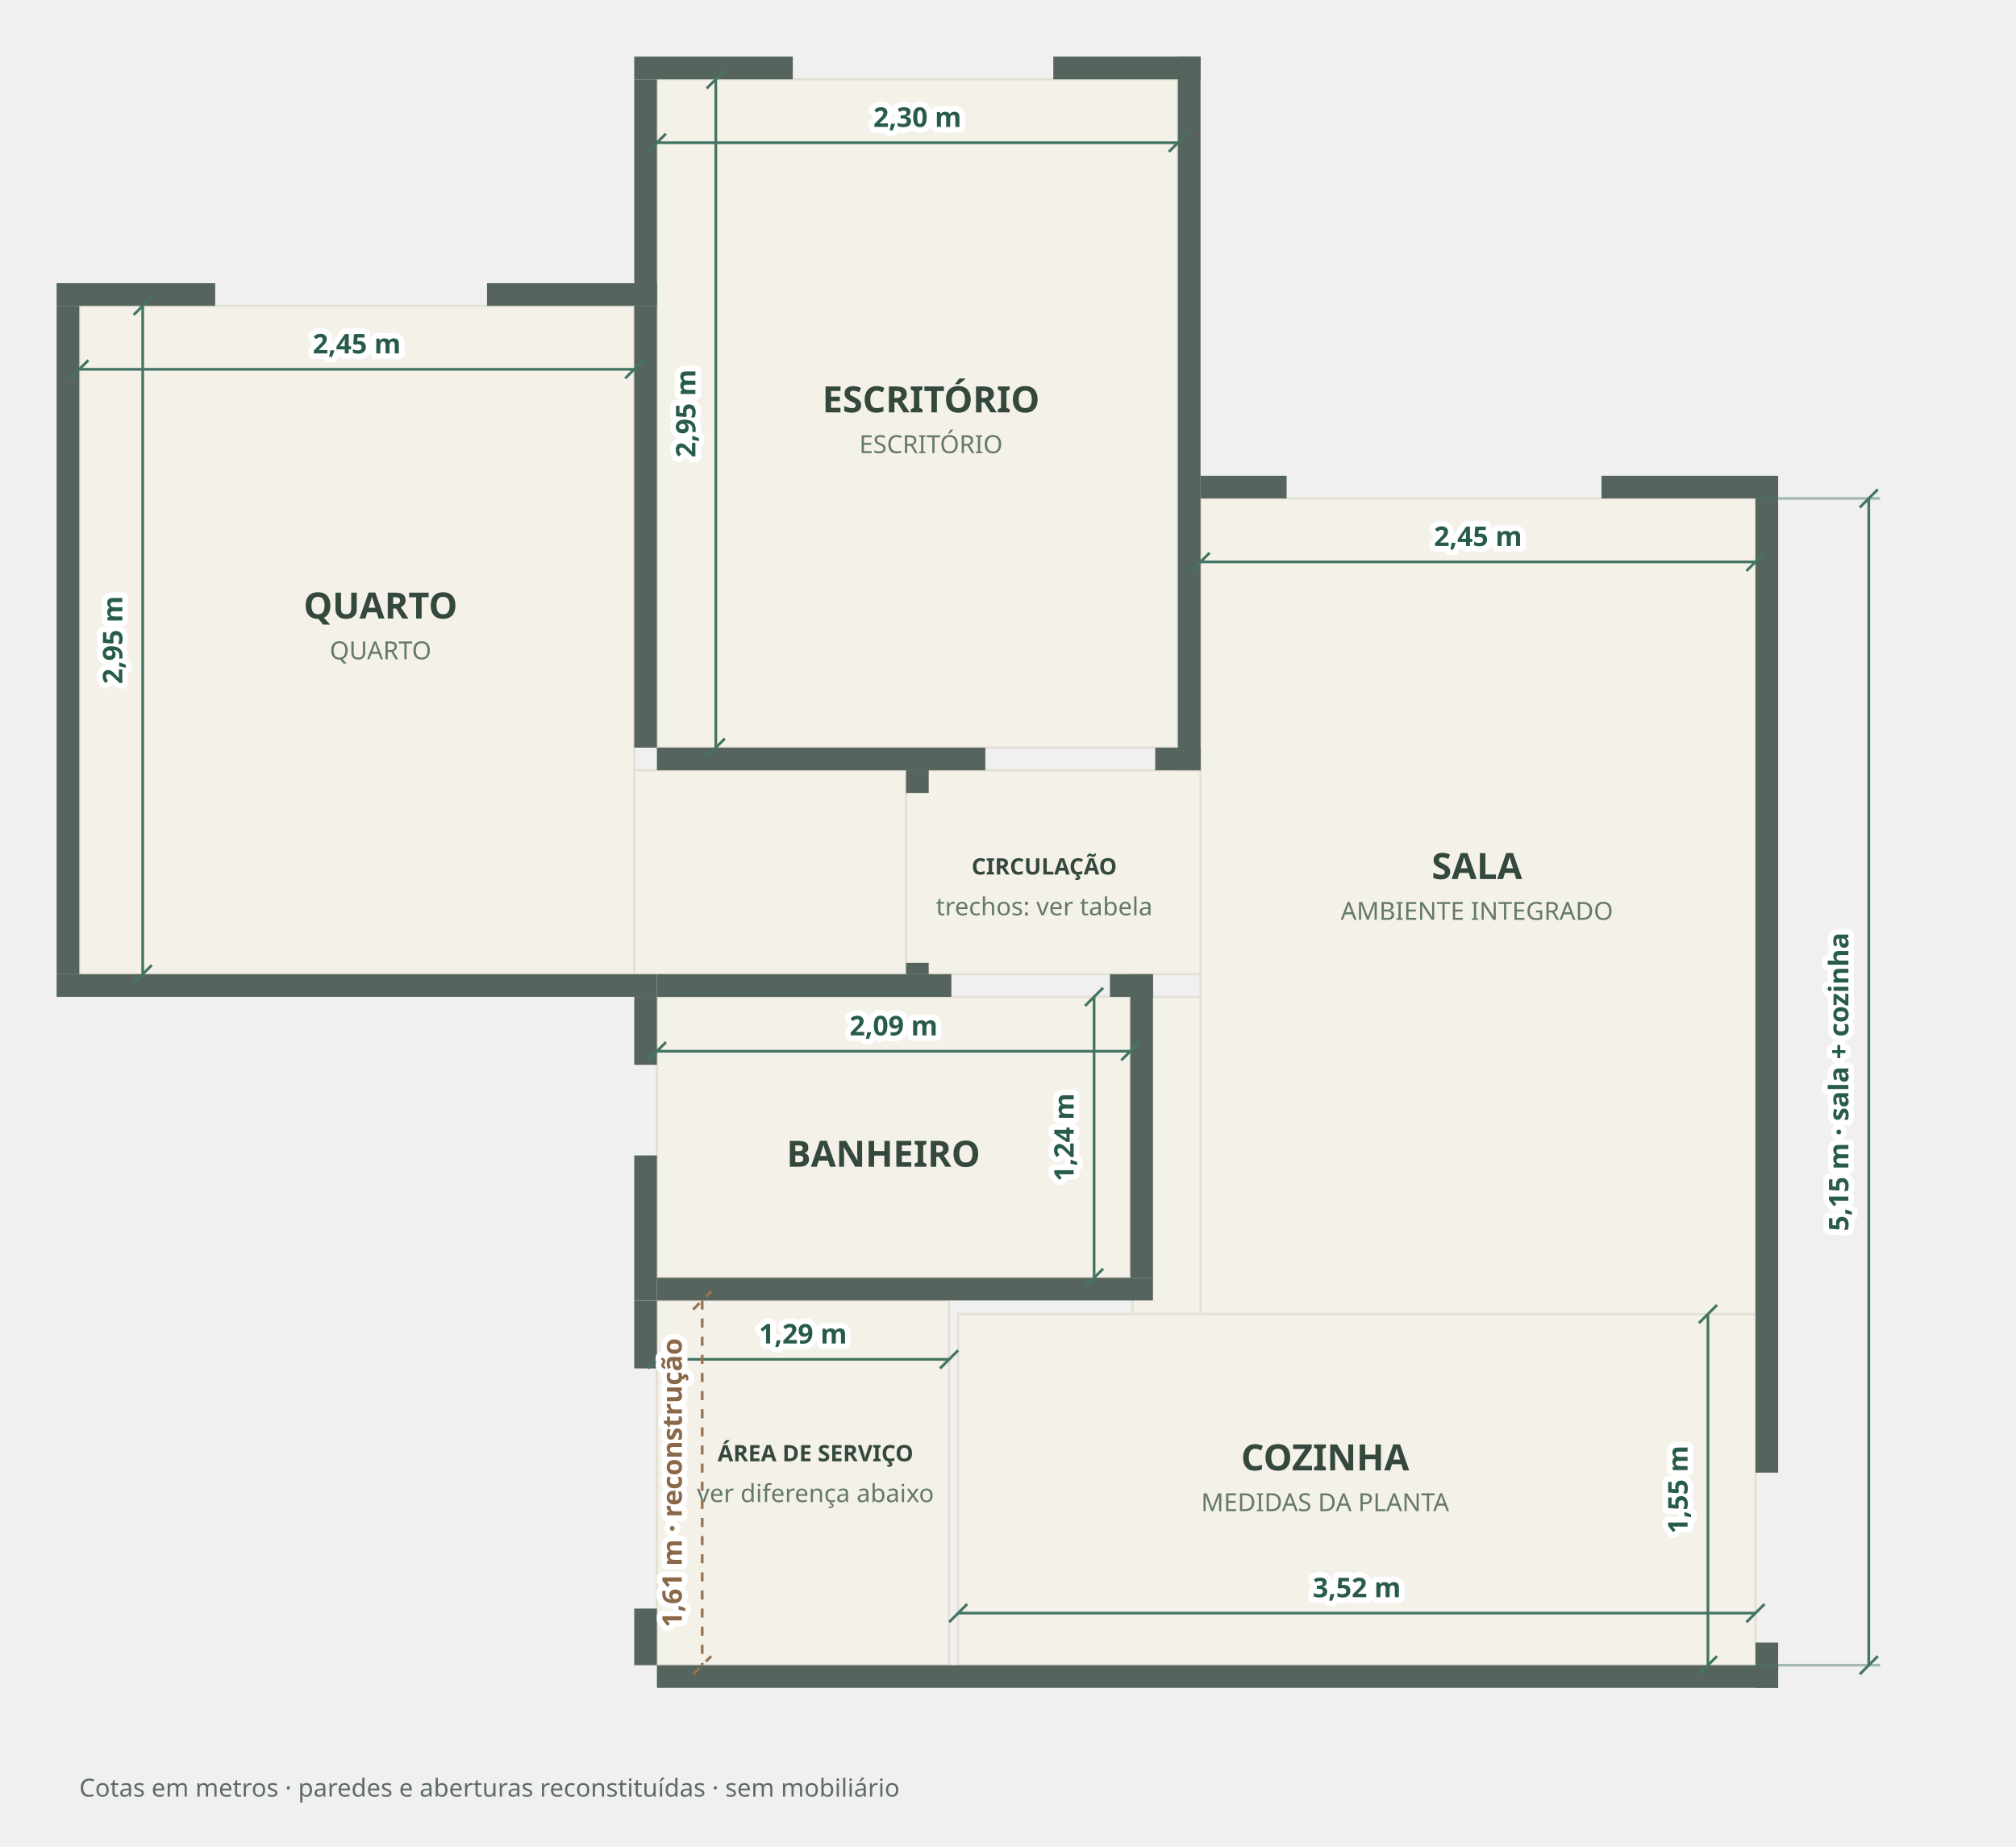
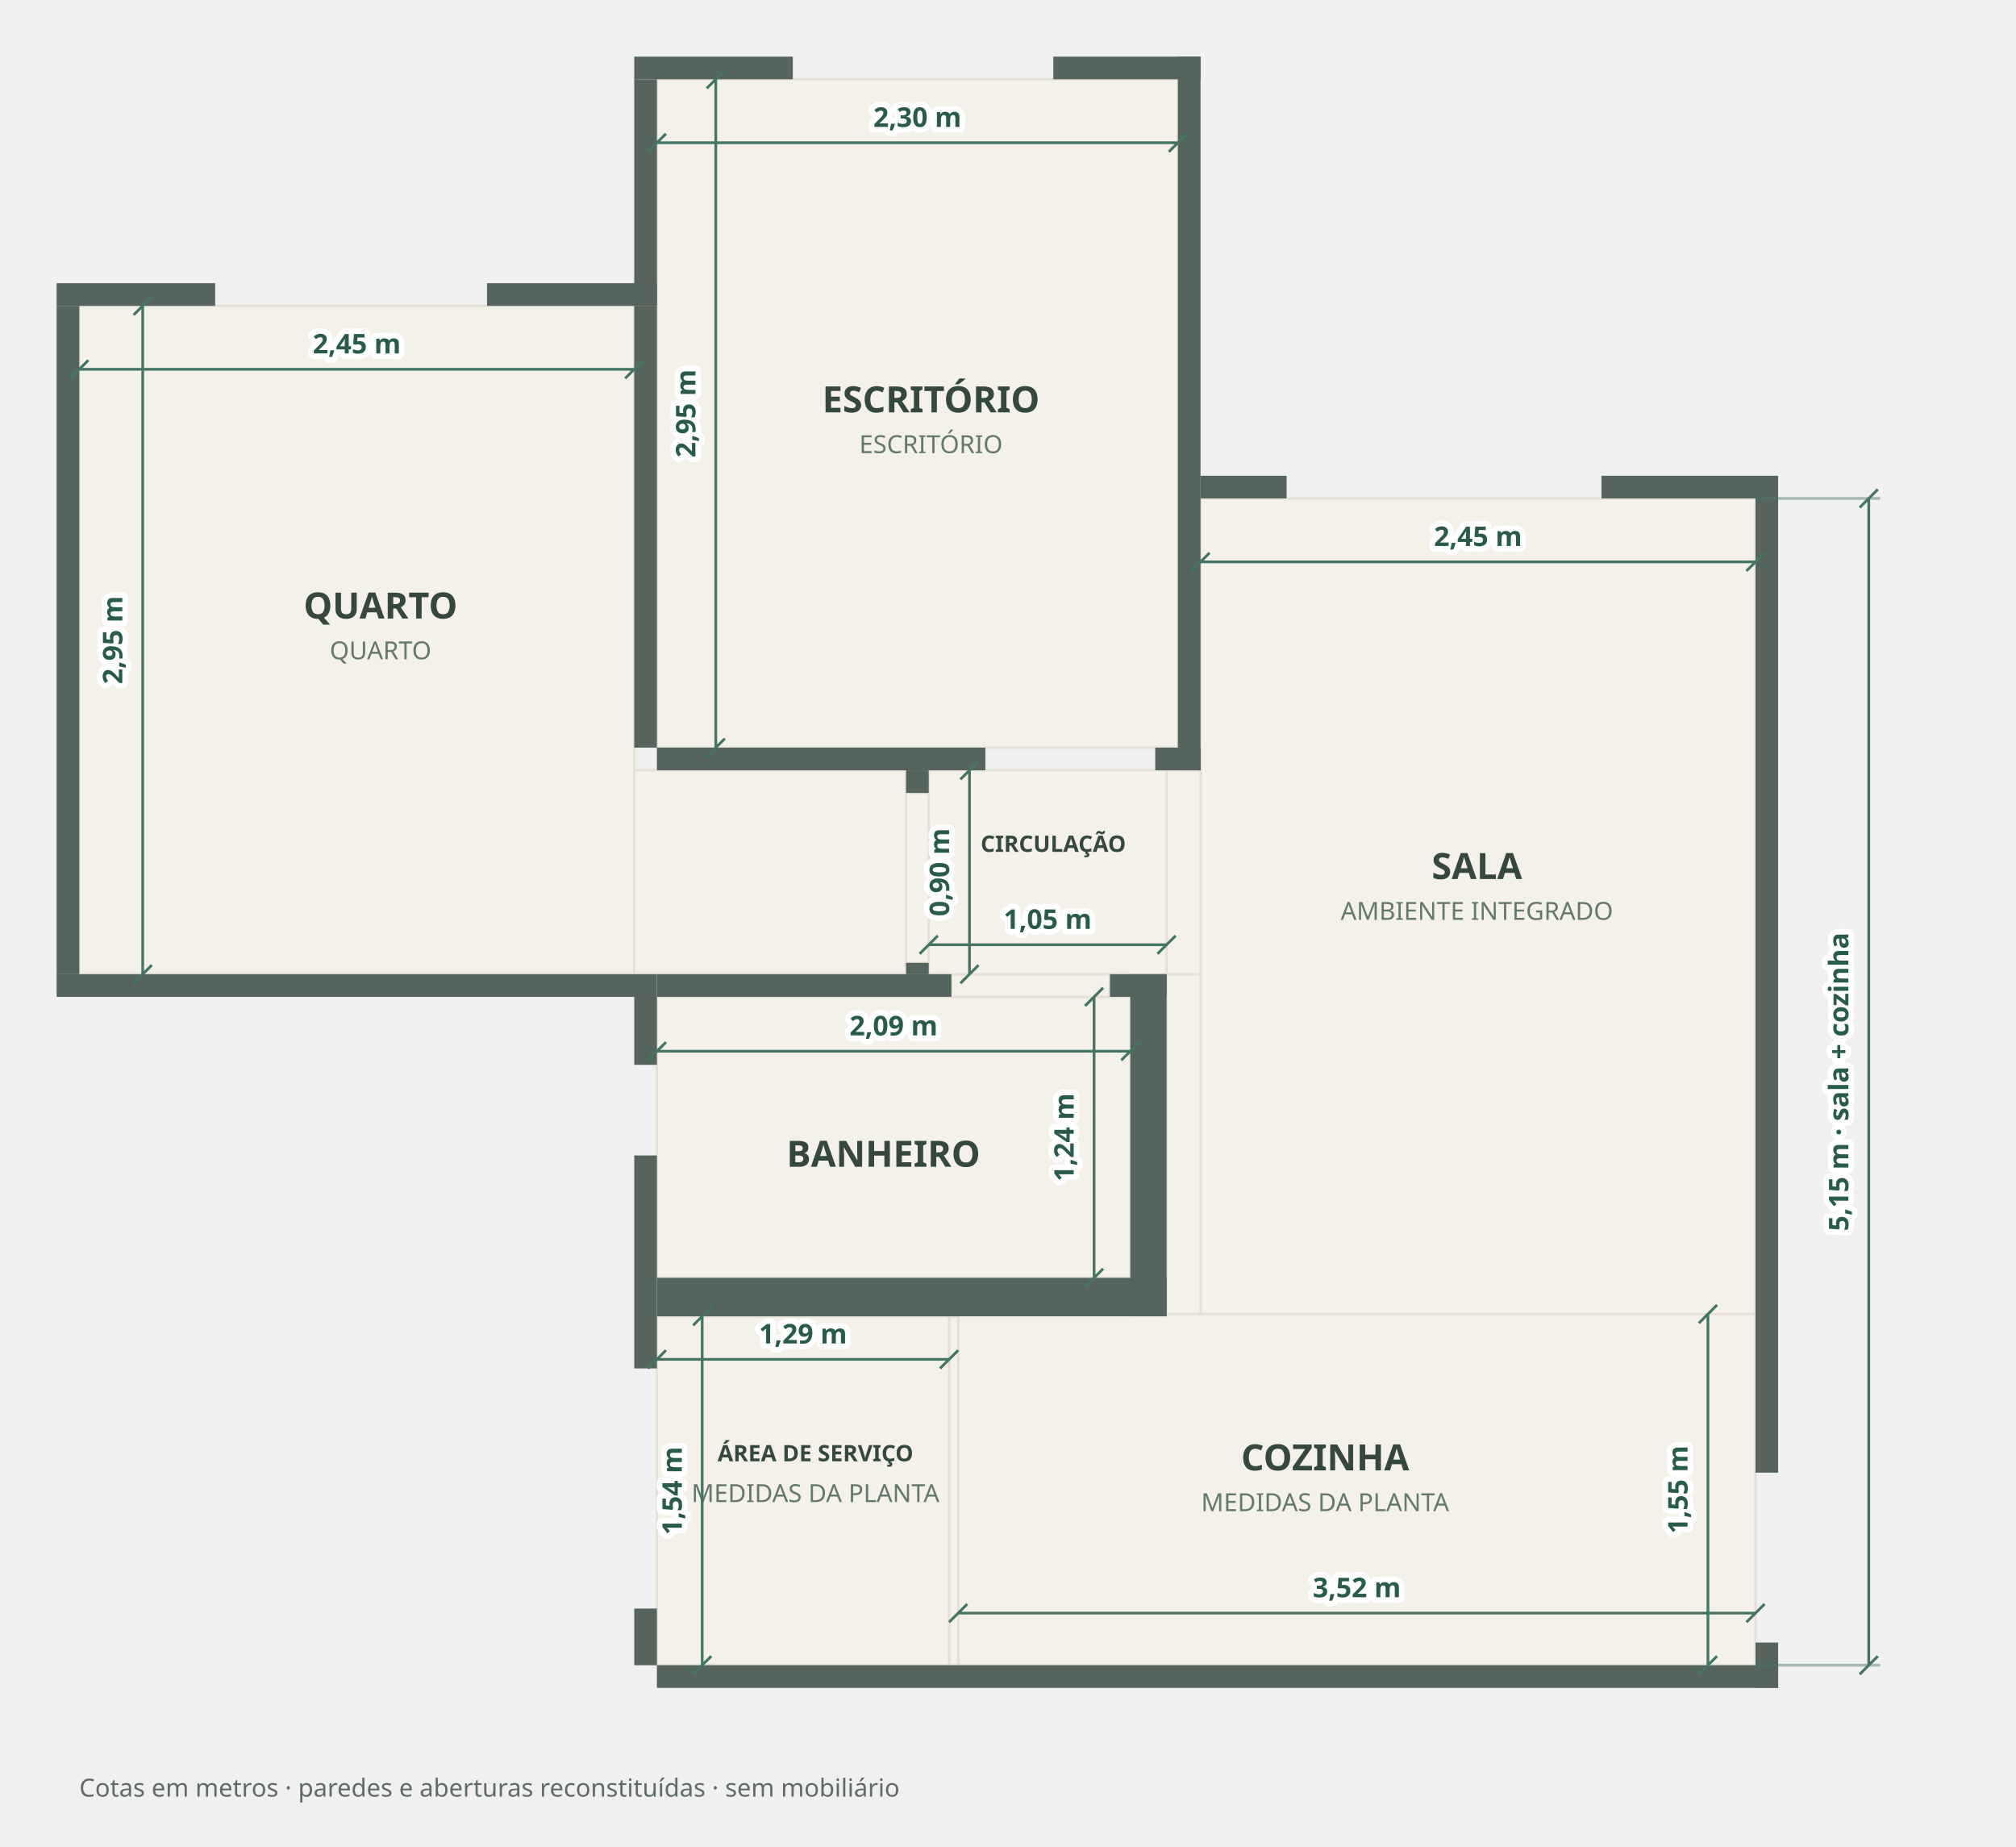
<svg xmlns="http://www.w3.org/2000/svg" viewBox="-35 -35 890 815" role="img" aria-labelledby="fpSvgTitle fpSvgDesc">
-   <style>.fp-zone{fill:#f4f1e9;stroke:#e4e0d5;stroke-width:1;cursor:pointer}.fp-zone:focus{outline:none;stroke:#254f43;stroke-width:3}.fp-wall{fill:#55645d}.fp-room-name{font:600 16px system-ui,sans-serif;fill:#34483e;text-anchor:middle;pointer-events:none}.fp-room-sub{font:11px system-ui,sans-serif;fill:#64786b;text-anchor:middle;pointer-events:none}.fp-dim{stroke:#447562;stroke-width:1.2;fill:none}.fp-dim-label{font:600 12px system-ui,sans-serif;fill:#285c49;text-anchor:middle;paint-order:stroke;stroke:#fff;stroke-width:5px;stroke-linejoin:round}.fp-model .fp-dim{stroke:#9a7350;stroke-dasharray:4 4}.fp-model .fp-dim-label{fill:#8b6848}.fp-muted{opacity:.18}.fp-picked.fp-wall{fill:#1b654a}.fp-picked .fp-zone{fill:#dbe9df;stroke:#39765c;stroke-width:2}.fp-picked .fp-dim{stroke:#12583e;stroke-width:1.8}.fp-floorgroup,.fp-dimgroup,.fp-wall{transition:opacity .15s}.fp-legend-text{font:11px system-ui,sans-serif;fill:#5f6c62}.fp-open-edge{stroke:#c9c5ba;stroke-width:1;stroke-dasharray:4 5;fill:none}</style>
-   <g class="fp-floorgroup " data-fp-room="quarto">
+   <style>.fp-zone{fill:#f4f1e9;stroke:#e4e0d5;stroke-width:1;cursor:pointer}.fp-zone:focus{outline:none;stroke:#254f43;stroke-width:3}.fp-wall{fill:#55645d}.fp-rn{font:600 16px system-ui,sans-serif;fill:#34483e;text-anchor:middle;pointer-events:none}.fp-rs{font:11px system-ui,sans-serif;fill:#64786b;text-anchor:middle;pointer-events:none}.fp-d{stroke:#447562;stroke-width:1.2;fill:none}.fp-dl{font:600 12px system-ui,sans-serif;fill:#285c49;text-anchor:middle;paint-order:stroke;stroke:#fff;stroke-width:5px;stroke-linejoin:round}.fp-model .fp-d{stroke:#9a7350;stroke-dasharray:4 4}.fp-model .fp-dl{fill:#8b6848}.fp-muted{opacity:.18}.fp-picked.fp-wall{fill:#1b654a}.fp-picked .fp-zone{fill:#dbe9df;stroke:#39765c;stroke-width:2}.fp-picked .fp-d{stroke:#12583e;stroke-width:1.8}.fp-fg,.fp-dg,.fp-wall{transition:opacity .15s}.fp-legend-text{font:11px system-ui,sans-serif;fill:#5f6c62}.fp-open-edge{stroke:#c9c5ba;stroke-width:1;stroke-dasharray:4 5;fill:none}</style>
+   <g class="fp-fg " data-fp-r="quarto">
    <rect class="fp-zone" x="0" y="100" width="245" height="295" tabindex="0" role="button" data-fp-select="quarto" aria-label="Selecionar quarto" />
    <rect class="fp-zone" x="245" y="305" width="120" height="90" tabindex="0" role="button" data-fp-select="quarto" aria-label="Selecionar quarto" />
+     <rect class="fp-zone" x="365" y="315" width="10" height="75" tabindex="0" role="button" data-fp-select="quarto" aria-label="Selecionar quarto" />
  </g>
-   <g class="fp-floorgroup " data-fp-room="escritorio">
+   <g class="fp-fg " data-fp-r="escritorio">
    <rect class="fp-zone" x="255" y="0" width="230" height="295" tabindex="0" role="button" data-fp-select="escritorio" aria-label="Selecionar escritório" />
  </g>
-   <g class="fp-floorgroup " data-fp-room="sala">
+   <g class="fp-fg " data-fp-r="sala">
    <rect class="fp-zone" x="495" y="185" width="245" height="380" tabindex="0" role="button" data-fp-select="sala" aria-label="Selecionar sala" />
-     <rect class="fp-zone" x="465" y="405" width="30" height="140" tabindex="0" role="button" data-fp-select="sala" aria-label="Selecionar sala" />
+     <rect class="fp-zone" x="480" y="395" width="15" height="151" tabindex="0" role="button" data-fp-select="sala" aria-label="Selecionar sala" />
+     <rect class="fp-zone" x="480" y="305" width="15" height="90" tabindex="0" role="button" data-fp-select="sala" aria-label="Selecionar sala" />
  </g>
-   <g class="fp-floorgroup " data-fp-room="cozinha">
+   <g class="fp-fg " data-fp-r="cozinha">
    <rect class="fp-zone" x="388" y="545" width="352" height="155" tabindex="0" role="button" data-fp-select="cozinha" aria-label="Selecionar cozinha" />
+     <rect class="fp-zone" x="384" y="546" width="4" height="154" tabindex="0" role="button" data-fp-select="cozinha" aria-label="Selecionar cozinha" />
  </g>
-   <g class="fp-floorgroup " data-fp-room="lavanderia">
-     <rect class="fp-zone" x="255" y="539" width="129" height="161" tabindex="0" role="button" data-fp-select="lavanderia" aria-label="Selecionar área de serviço" />
+   <g class="fp-fg " data-fp-r="lavanderia">
+     <rect class="fp-zone" x="255" y="546" width="129" height="154" tabindex="0" role="button" data-fp-select="lavanderia" aria-label="Selecionar área de serviço" />
  </g>
-   <g class="fp-floorgroup " data-fp-room="banho">
+   <g class="fp-fg " data-fp-r="banho">
    <rect class="fp-zone" x="255" y="405" width="209" height="124" tabindex="0" role="button" data-fp-select="banho" aria-label="Selecionar banheiro" />
+     <rect class="fp-zone" x="385" y="395" width="70" height="10" tabindex="0" role="button" data-fp-select="banho" aria-label="Selecionar banheiro" />
  </g>
-   <g class="fp-floorgroup " data-fp-room="circulacao">
-     <rect class="fp-zone" x="365" y="305" width="130" height="90" tabindex="0" role="button" data-fp-select="circulacao" aria-label="Selecionar circulação" />
+   <g class="fp-fg " data-fp-r="circulacao">
+     <rect class="fp-zone" x="375" y="305" width="105" height="90" tabindex="0" role="button" data-fp-select="circulacao" aria-label="Selecionar circulação" />
  </g>
-   <rect class="fp-wall" data-fp-room="quarto" x="-10" y="90" width="70" height="10" />
-   <rect class="fp-wall" data-fp-room="quarto" x="180" y="90" width="75" height="10" />
-   <rect class="fp-wall" data-fp-room="quarto" x="-10" y="100" width="10" height="295" />
-   <rect class="fp-wall" data-fp-room="quarto" x="-10" y="395" width="265" height="10" />
-   <rect class="fp-wall" data-fp-room="quarto" x="245" y="100" width="10" height="195" />
-   <rect class="fp-wall" data-fp-room="escritorio" x="245" y="-10" width="70" height="10" />
-   <rect class="fp-wall" data-fp-room="escritorio" x="430" y="-10" width="65" height="10" />
-   <rect class="fp-wall" data-fp-room="escritorio" x="245" y="0" width="10" height="100" />
-   <rect class="fp-wall" data-fp-room="escritorio" x="485" y="-10" width="10" height="315" />
-   <rect class="fp-wall" data-fp-room="escritorio quarto" x="255" y="295" width="145" height="10" />
-   <rect class="fp-wall" data-fp-room="escritorio" x="475" y="295" width="20" height="10" />
-   <rect class="fp-wall" data-fp-room="sala" x="495" y="175" width="38" height="10" />
-   <rect class="fp-wall" data-fp-room="sala" x="672" y="175" width="78" height="10" />
-   <rect class="fp-wall" data-fp-room="sala" x="740" y="185" width="10" height="430" />
-   <rect class="fp-wall" data-fp-room="cozinha" x="740" y="690" width="10" height="20" />
-   <rect class="fp-wall" data-fp-room="cozinha" x="255" y="700" width="495" height="10" />
-   <rect class="fp-wall" data-fp-room="lavanderia" x="245" y="539" width="10" height="30" />
-   <rect class="fp-wall" data-fp-room="lavanderia" x="245" y="675" width="10" height="25" />
-   <rect class="fp-wall" data-fp-room="banho" x="245" y="405" width="10" height="30" />
-   <rect class="fp-wall" data-fp-room="banho" x="245" y="475" width="10" height="64" />
-   <rect class="fp-wall" data-fp-room="banho" x="255" y="529" width="219" height="10" />
-   <rect class="fp-wall" data-fp-room="banho" x="464" y="395" width="10" height="134" />
-   <rect class="fp-wall" data-fp-room="banho quarto" x="255" y="395" width="130" height="10" />
-   <rect class="fp-wall" data-fp-room="banho" x="455" y="395" width="19" height="10" />
-   <rect class="fp-wall" data-fp-room="quarto" x="365" y="305" width="10" height="10" />
-   <rect class="fp-wall" data-fp-room="quarto" x="365" y="390" width="10" height="5" />
-   <g class="fp-floorgroup " data-fp-room="quarto">
-     <text class="fp-room-name" x="133" y="238">QUARTO</text>
-     <text class="fp-room-sub" x="133" y="256">QUARTO</text>
+   <rect class="fp-wall" data-fp-r="quarto" x="-10" y="90" width="70" height="10" />
+   <rect class="fp-wall" data-fp-r="quarto" x="180" y="90" width="75" height="10" />
+   <rect class="fp-wall" data-fp-r="quarto" x="-10" y="100" width="10" height="295" />
+   <rect class="fp-wall" data-fp-r="quarto" x="-10" y="395" width="265" height="10" />
+   <rect class="fp-wall" data-fp-r="quarto" x="245" y="100" width="10" height="195" />
+   <rect class="fp-wall" data-fp-r="escritorio" x="245" y="-10" width="70" height="10" />
+   <rect class="fp-wall" data-fp-r="escritorio" x="430" y="-10" width="65" height="10" />
+   <rect class="fp-wall" data-fp-r="escritorio" x="245" y="0" width="10" height="100" />
+   <rect class="fp-wall" data-fp-r="escritorio" x="485" y="-10" width="10" height="315" />
+   <rect class="fp-wall" data-fp-r="escritorio quarto" x="255" y="295" width="145" height="10" />
+   <rect class="fp-wall" data-fp-r="escritorio" x="475" y="295" width="20" height="10" />
+   <rect class="fp-wall" data-fp-r="sala" x="495" y="175" width="38" height="10" />
+   <rect class="fp-wall" data-fp-r="sala" x="672" y="175" width="78" height="10" />
+   <rect class="fp-wall" data-fp-r="sala" x="740" y="185" width="10" height="430" />
+   <rect class="fp-wall" data-fp-r="cozinha" x="740" y="690" width="10" height="20" />
+   <rect class="fp-wall" data-fp-r="cozinha" x="255" y="700" width="495" height="10" />
+   <rect class="fp-wall" data-fp-r="lavanderia" x="245" y="546" width="10" height="23" />
+   <rect class="fp-wall" data-fp-r="lavanderia" x="245" y="675" width="10" height="25" />
+   <rect class="fp-wall" data-fp-r="banho" x="245" y="405" width="10" height="30" />
+   <rect class="fp-wall" data-fp-r="banho" x="245" y="475" width="10" height="71" />
+   <rect class="fp-wall" data-fp-r="banho" x="255" y="529" width="225" height="17" />
+   <rect class="fp-wall" data-fp-r="banho" x="464" y="395" width="16" height="151" />
+   <rect class="fp-wall" data-fp-r="banho quarto" x="255" y="395" width="130" height="10" />
+   <rect class="fp-wall" data-fp-r="banho" x="455" y="395" width="25" height="10" />
+   <rect class="fp-wall" data-fp-r="quarto" x="365" y="305" width="10" height="10" />
+   <rect class="fp-wall" data-fp-r="quarto" x="365" y="390" width="10" height="5" />
+   <g class="fp-fg " data-fp-r="quarto">
+     <text class="fp-rn" x="133" y="238">QUARTO</text>
+     <text class="fp-rs" x="133" y="256">QUARTO</text>
  </g>
-   <g class="fp-floorgroup " data-fp-room="escritorio">
-     <text class="fp-room-name" x="376" y="147">ESCRITÓRIO</text>
-     <text class="fp-room-sub" x="376" y="165">ESCRITÓRIO</text>
+   <g class="fp-fg " data-fp-r="escritorio">
+     <text class="fp-rn" x="376" y="147">ESCRITÓRIO</text>
+     <text class="fp-rs" x="376" y="165">ESCRITÓRIO</text>
  </g>
-   <g class="fp-floorgroup " data-fp-room="sala">
-     <text class="fp-room-name" x="617" y="353">SALA</text>
-     <text class="fp-room-sub" x="617" y="371">AMBIENTE INTEGRADO</text>
+   <g class="fp-fg " data-fp-r="sala">
+     <text class="fp-rn" x="617" y="353">SALA</text>
+     <text class="fp-rs" x="617" y="371">AMBIENTE INTEGRADO</text>
  </g>
-   <g class="fp-floorgroup " data-fp-room="cozinha">
-     <text class="fp-room-name" x="550" y="614">COZINHA</text>
-     <text class="fp-room-sub" x="550" y="632">MEDIDAS DA PLANTA</text>
+   <g class="fp-fg " data-fp-r="cozinha">
+     <text class="fp-rn" x="550" y="614">COZINHA</text>
+     <text class="fp-rs" x="550" y="632">MEDIDAS DA PLANTA</text>
  </g>
-   <g class="fp-floorgroup " data-fp-room="lavanderia">
-     <text class="fp-room-name" style="font-size:10px" x="325" y="610">ÁREA DE SERVIÇO</text>
-     <text class="fp-room-sub" x="325" y="628">ver diferença abaixo</text>
+   <g class="fp-fg " data-fp-r="lavanderia">
+     <text class="fp-rn" style="font-size:10px" x="325" y="610">ÁREA DE SERVIÇO</text>
+     <text class="fp-rs" x="325" y="628">MEDIDAS DA PLANTA</text>
  </g>
-   <g class="fp-floorgroup " data-fp-room="banho">
-     <text class="fp-room-name" x="355" y="480">BANHEIRO</text>
-     <text class="fp-room-sub" x="355" y="498" />
+   <g class="fp-fg " data-fp-r="banho">
+     <text class="fp-rn" x="355" y="480">BANHEIRO</text>
+     <text class="fp-rs" x="355" y="498" />
  </g>
-   <g class="fp-floorgroup " data-fp-room="circulacao">
-     <text class="fp-room-name" style="font-size:10px" x="426" y="351">CIRCULAÇÃO</text>
-     <text class="fp-room-sub" x="426" y="369">trechos: ver tabela</text>
+   <g class="fp-fg " data-fp-r="circulacao">
+     <text class="fp-rn" style="font-size:10px" x="430" y="341">CIRCULAÇÃO</text>
+     <text class="fp-rs" x="430" y="359" />
  </g>
-   <g class="fp-dimgroup " data-fp-room="quarto">
-     <path class="fp-dim" d="M0,128H245 M-4,132l8,-8 M241,132l8,-8" />
-     <text class="fp-dim-label" x="122.5" y="121">2,45 m</text>
+   <g class="fp-dg " data-fp-r="quarto">
+     <path class="fp-d" d="M0,128H245 M-4,132l8,-8 M241,132l8,-8" />
+     <text class="fp-dl" x="122.5" y="121">2,45 m</text>
  </g>
-   <g class="fp-dimgroup " data-fp-room="quarto">
-     <path class="fp-dim" d="M28,100V395 M24,104l8,-8 M24,399l8,-8" />
-     <text class="fp-dim-label" x="19" y="247.5" transform="rotate(-90 19 247.5)">2,95 m</text>
+   <g class="fp-dg " data-fp-r="quarto">
+     <path class="fp-d" d="M28,100V395 M24,104l8,-8 M24,399l8,-8" />
+     <text class="fp-dl" x="19" y="247.5" transform="rotate(-90 19 247.5)">2,95 m</text>
  </g>
-   <g class="fp-dimgroup " data-fp-room="escritorio">
-     <path class="fp-dim" d="M255,28H485 M251,32l8,-8 M481,32l8,-8" />
-     <text class="fp-dim-label" x="370.0" y="21">2,30 m</text>
+   <g class="fp-dg " data-fp-r="escritorio">
+     <path class="fp-d" d="M255,28H485 M251,32l8,-8 M481,32l8,-8" />
+     <text class="fp-dl" x="370.0" y="21">2,30 m</text>
  </g>
-   <g class="fp-dimgroup " data-fp-room="escritorio">
-     <path class="fp-dim" d="M281,0V295 M277,4l8,-8 M277,299l8,-8" />
-     <text class="fp-dim-label" x="272" y="147.5" transform="rotate(-90 272 147.5)">2,95 m</text>
+   <g class="fp-dg " data-fp-r="escritorio">
+     <path class="fp-d" d="M281,0V295 M277,4l8,-8 M277,299l8,-8" />
+     <text class="fp-dl" x="272" y="147.5" transform="rotate(-90 272 147.5)">2,95 m</text>
  </g>
-   <g class="fp-dimgroup " data-fp-room="sala">
-     <path class="fp-dim" d="M495,213H740 M491,217l8,-8 M736,217l8,-8" />
-     <text class="fp-dim-label" x="617.5" y="206">2,45 m</text>
+   <g class="fp-dg " data-fp-r="sala">
+     <path class="fp-d" d="M495,213H740 M491,217l8,-8 M736,217l8,-8" />
+     <text class="fp-dl" x="617.5" y="206">2,45 m</text>
  </g>
-   <g class="fp-dimgroup " data-fp-room="sala cozinha">
-     <path class="fp-dim" d="M740,185H795 M740,700H795" opacity=".45" />
-     <path class="fp-dim" d="M790,185V700 M786,189l8,-8 M786,704l8,-8" />
-     <text class="fp-dim-label" x="781" y="442.5" transform="rotate(-90 781 442.5)">5,15 m · sala + cozinha</text>
+   <g class="fp-dg " data-fp-r="sala cozinha">
+     <path class="fp-d" d="M740,185H795 M740,700H795" opacity=".45" />
+     <path class="fp-d" d="M790,185V700 M786,189l8,-8 M786,704l8,-8" />
+     <text class="fp-dl" x="781" y="442.5" transform="rotate(-90 781 442.5)">5,15 m · sala + cozinha</text>
  </g>
-   <g class="fp-dimgroup " data-fp-room="banho">
-     <path class="fp-dim" d="M255,429H464 M251,433l8,-8 M460,433l8,-8" />
-     <text class="fp-dim-label" x="359.5" y="422">2,09 m</text>
+   <g class="fp-dg " data-fp-r="banho">
+     <path class="fp-d" d="M255,429H464 M251,433l8,-8 M460,433l8,-8" />
+     <text class="fp-dl" x="359.5" y="422">2,09 m</text>
  </g>
-   <g class="fp-dimgroup " data-fp-room="banho">
-     <path class="fp-dim" d="M448,405V529 M444,409l8,-8 M444,533l8,-8" />
-     <text class="fp-dim-label" x="439" y="467.0" transform="rotate(-90 439 467.0)">1,24 m</text>
+   <g class="fp-dg " data-fp-r="banho">
+     <path class="fp-d" d="M448,405V529 M444,409l8,-8 M444,533l8,-8" />
+     <text class="fp-dl" x="439" y="467.0" transform="rotate(-90 439 467.0)">1,24 m</text>
  </g>
-   <g class="fp-dimgroup " data-fp-room="lavanderia">
-     <path class="fp-dim" d="M255,565H384 M251,569l8,-8 M380,569l8,-8" />
-     <text class="fp-dim-label" x="319.5" y="558">1,29 m</text>
+   <g class="fp-dg " data-fp-r="lavanderia">
+     <path class="fp-d" d="M255,565H384 M251,569l8,-8 M380,569l8,-8" />
+     <text class="fp-dl" x="319.5" y="558">1,29 m</text>
  </g>
-   <g class="fp-dimgroup fp-model" data-fp-room="lavanderia">
-     <path class="fp-dim" d="M275,539V700 M271,543l8,-8 M271,704l8,-8" />
-     <text class="fp-dim-label" x="266" y="619.5" transform="rotate(-90 266 619.5)">1,61 m · reconstrução</text>
+   <g class="fp-dg " data-fp-r="lavanderia">
+     <path class="fp-d" d="M275,546V700 M271,550l8,-8 M271,704l8,-8" />
+     <text class="fp-dl" x="266" y="623.0" transform="rotate(-90 266 623.0)">1,54 m</text>
  </g>
-   <g class="fp-dimgroup " data-fp-room="cozinha">
-     <path class="fp-dim" d="M388,677H740 M384,681l8,-8 M736,681l8,-8" />
-     <text class="fp-dim-label" x="564.0" y="670">3,52 m</text>
+   <g class="fp-dg " data-fp-r="circulacao">
+     <path class="fp-d" d="M375,382H480 M371,386l8,-8 M476,386l8,-8" />
+     <text class="fp-dl" x="427.5" y="375">1,05 m</text>
  </g>
-   <g class="fp-dimgroup " data-fp-room="cozinha">
-     <path class="fp-dim" d="M719,545V700 M715,549l8,-8 M715,704l8,-8" />
-     <text class="fp-dim-label" x="710" y="622.5" transform="rotate(-90 710 622.5)">1,55 m</text>
+   <g class="fp-dg " data-fp-r="circulacao">
+     <path class="fp-d" d="M393,305V395 M389,309l8,-8 M389,399l8,-8" />
+     <text class="fp-dl" x="384" y="350.0" transform="rotate(-90 384 350.0)">0,90 m</text>
+   </g>
+   <g class="fp-dg " data-fp-r="cozinha">
+     <path class="fp-d" d="M388,677H740 M384,681l8,-8 M736,681l8,-8" />
+     <text class="fp-dl" x="564.0" y="670">3,52 m</text>
+   </g>
+   <g class="fp-dg " data-fp-r="cozinha">
+     <path class="fp-d" d="M719,545V700 M715,549l8,-8 M715,704l8,-8" />
+     <text class="fp-dl" x="710" y="622.5" transform="rotate(-90 710 622.5)">1,55 m</text>
  </g>
  <text class="fp-legend-text" x="0" y="758">Cotas em metros · paredes e aberturas reconstituídas · sem mobiliário</text>
</svg>
